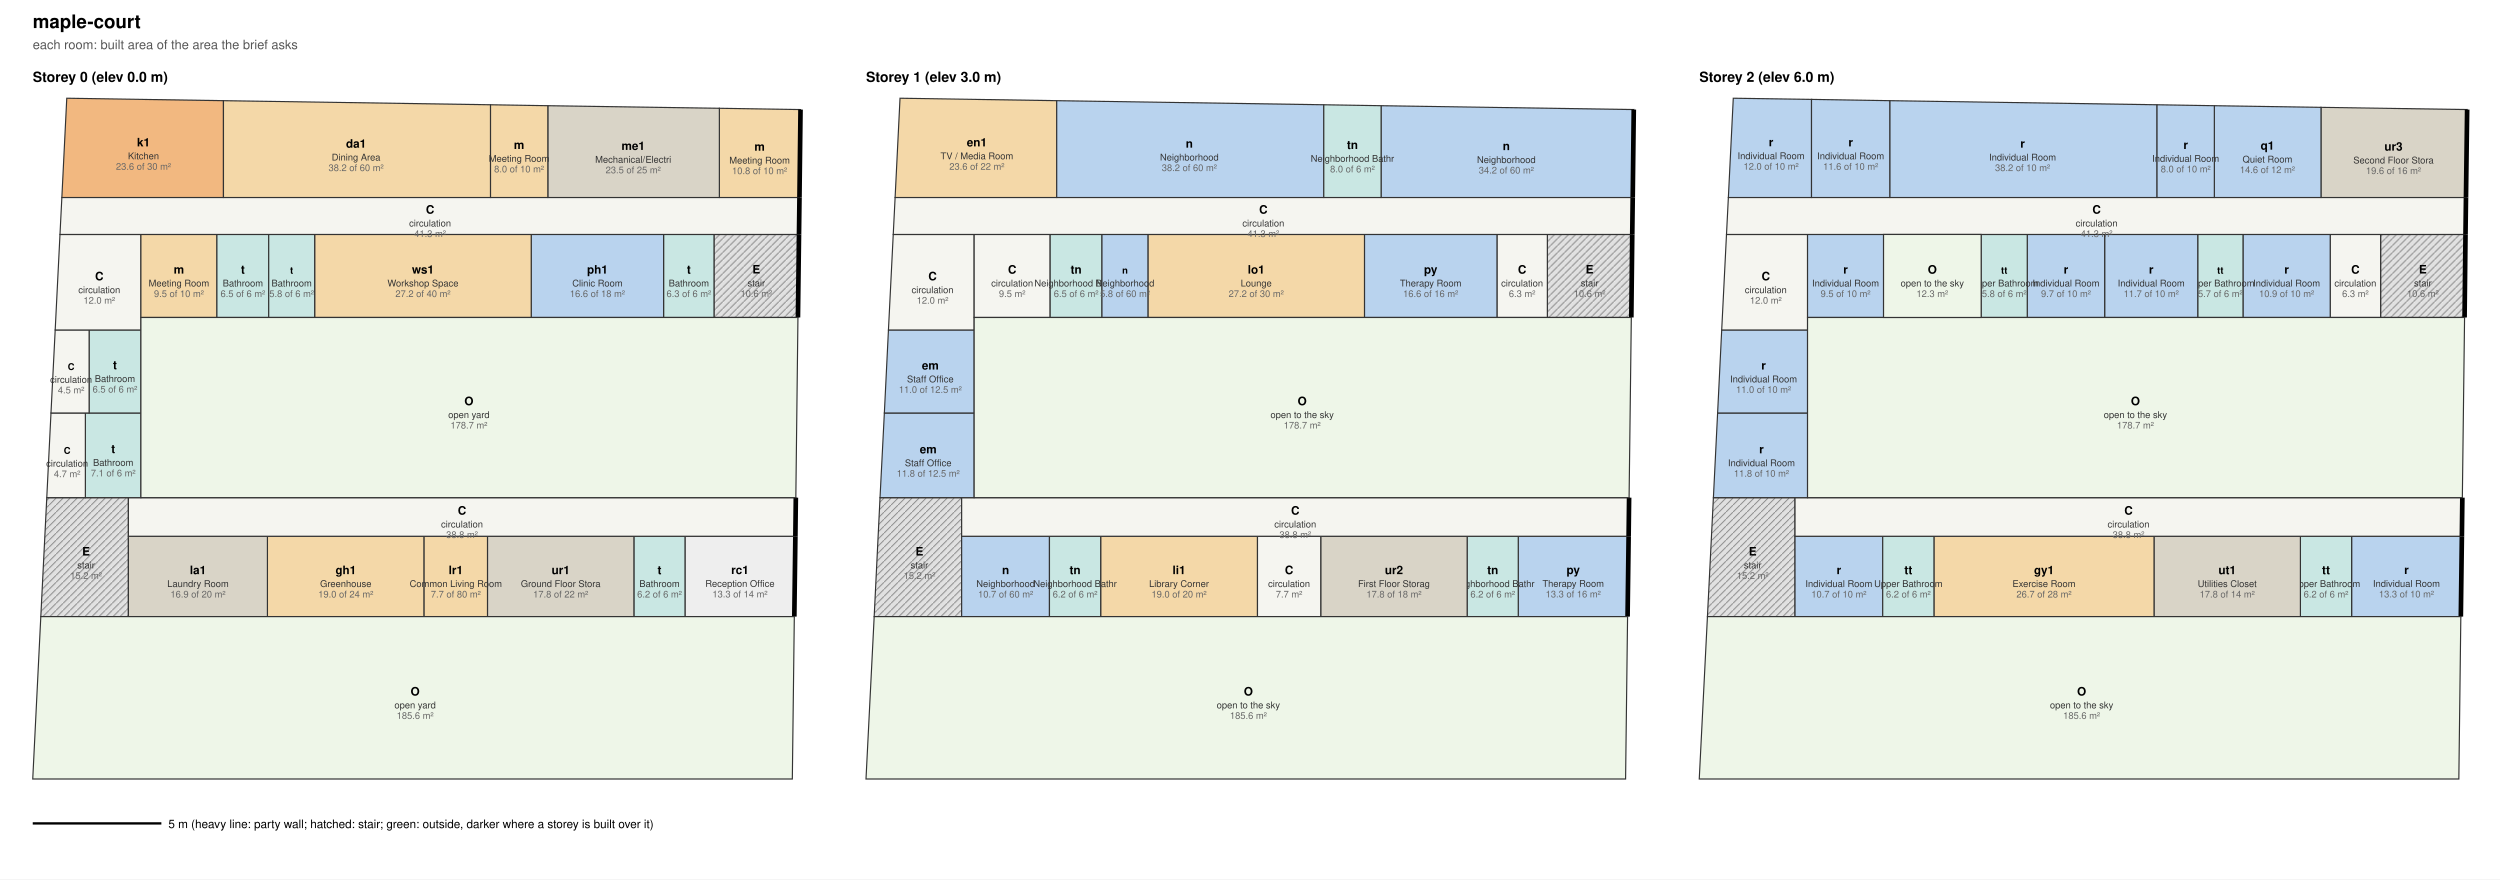
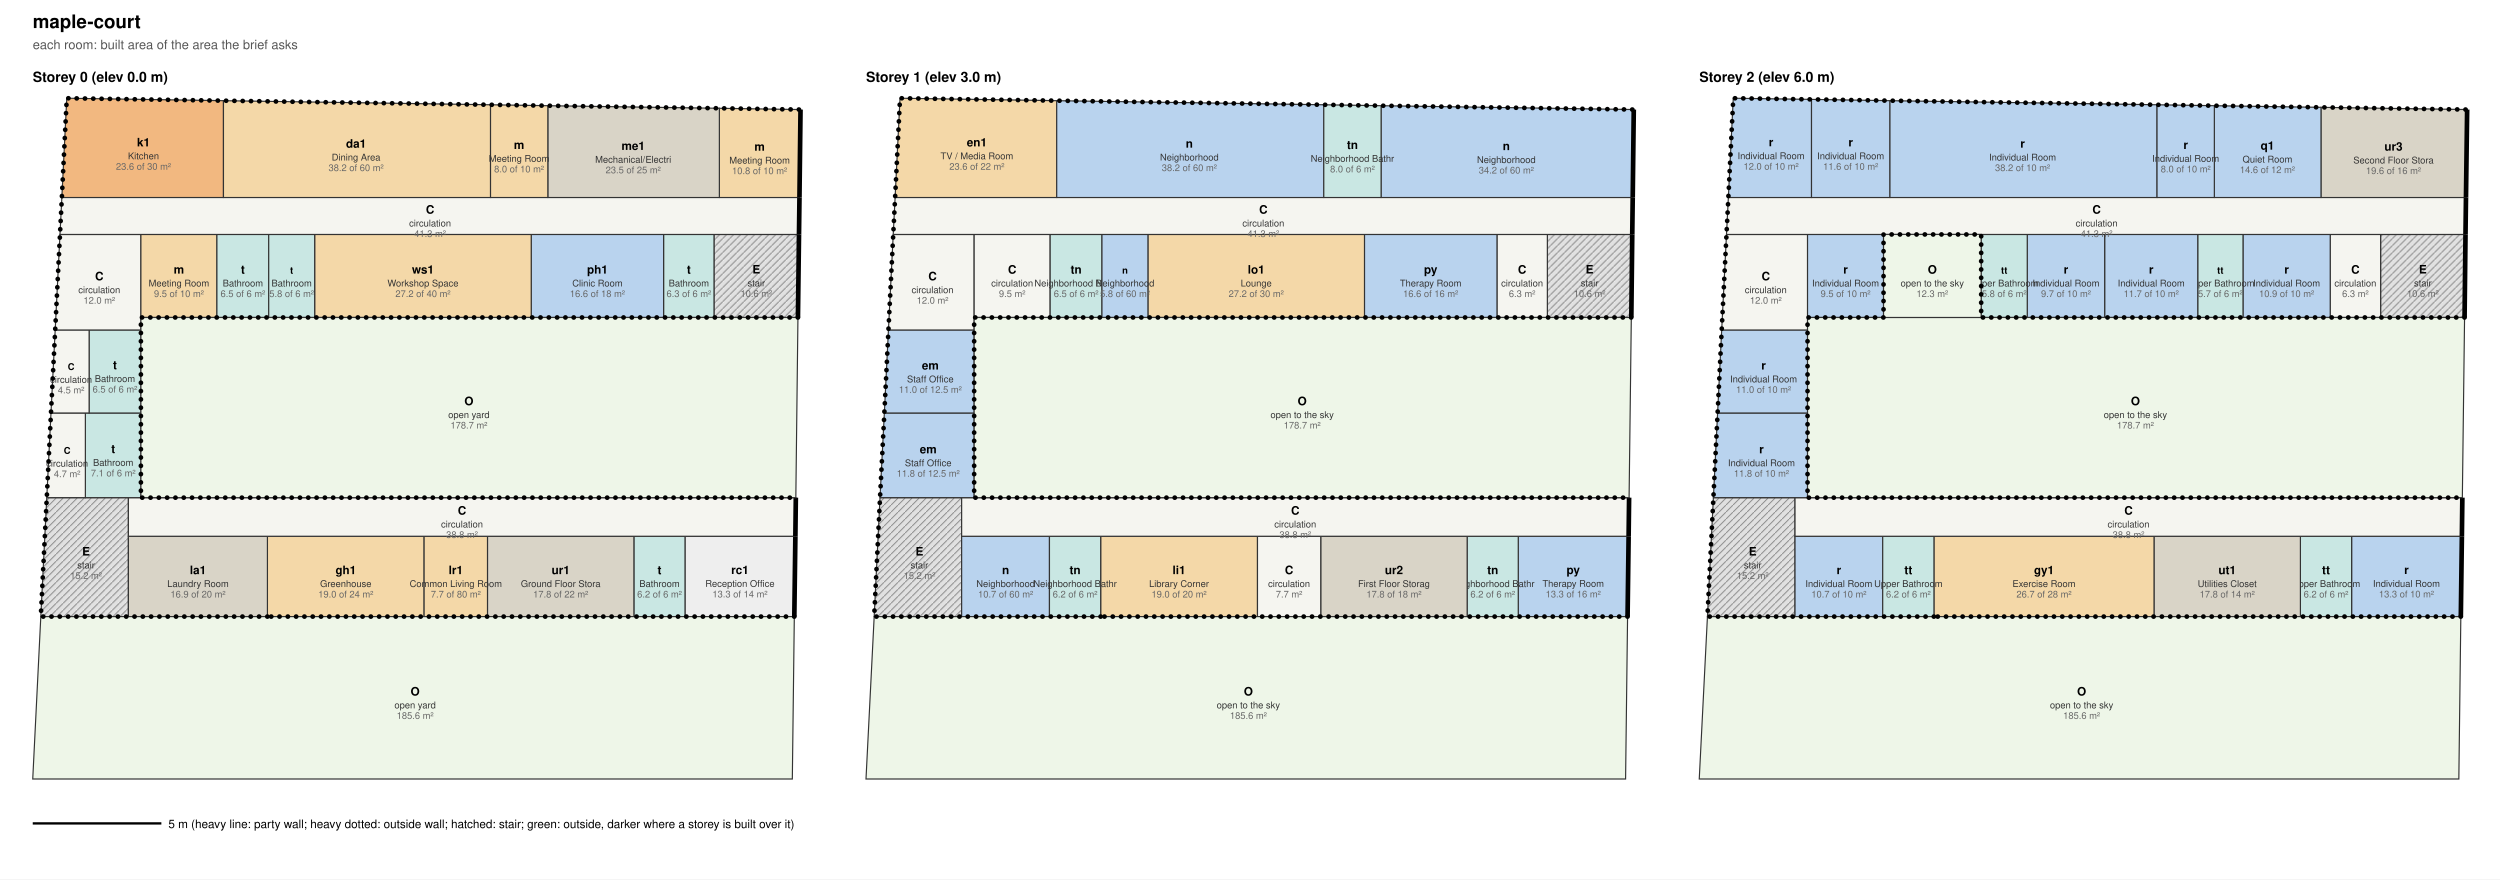
<svg xmlns="http://www.w3.org/2000/svg" width="2138" height="752" viewBox="0 0 2138 752" font-family="Helvetica, Arial, sans-serif">
  <defs>
    <pattern id="stair" width="6" height="6" patternUnits="userSpaceOnUse">
      <rect width="6" height="6" fill="#e0e0e0" />
      <path d="M0 6L6 0" stroke="#888" stroke-width="0.8" />
    </pattern>
  </defs>
  <rect width="100%" height="100%" fill="white" />
  <text x="28.0" y="24" font-size="16" font-weight="bold">maple-court</text>
  <text x="28.0" y="42" font-size="11" fill="#555">each room: built area of the area the brief asks</text>
  <text x="28.0" y="70.0" font-size="12" font-weight="bold">Storey 0 (elev 0.0 m)</text>
  <polygon points="34.9,527.3 109.8,527.3 109.8,425.6 40.0,425.6" fill="url(#stair)" stroke="#333" stroke-width="1" />
  <text x="73.6" y="475.1" font-size="10" text-anchor="middle" font-weight="bold">E</text>
  <text x="73.6" y="486.1" font-size="8" text-anchor="middle" fill="#333">stair</text>
  <text x="73.6" y="495.1" font-size="8" text-anchor="middle" fill="#666">15.2 m²</text>
  <polygon points="585.8,458.6 585.8,527.3 679.3,527.3 680.2,458.6" fill="#eeeeee" stroke="#333" stroke-width="1" />
  <line x1="679.3" y1="527.3" x2="680.2" y2="458.6" stroke="#000" stroke-width="4" />
  <text x="632.8" y="490.9" font-size="10" text-anchor="middle" font-weight="bold">rc1</text>
  <text x="632.8" y="501.9" font-size="8" text-anchor="middle" fill="#333">Reception Office</text>
  <text x="632.8" y="510.9" font-size="8" text-anchor="middle" fill="#666">13.3 of 14 m²</text>
  <polygon points="585.8,458.6 542.1,458.6 542.1,527.3 585.8,527.3" fill="#c9e7e3" stroke="#333" stroke-width="1" />
  <text x="564.0" y="491.0" font-size="10" text-anchor="middle" font-weight="bold">t</text>
  <text x="564.0" y="502.0" font-size="8" text-anchor="middle" fill="#333">Bathroom</text>
  <text x="564.0" y="511.0" font-size="8" text-anchor="middle" fill="#666">6.2 of 6 m²</text>
  <polygon points="542.1,458.6 416.9,458.6 416.9,527.3 542.1,527.3" fill="#d9d4c7" stroke="#333" stroke-width="1" />
  <text x="479.5" y="491.0" font-size="10" text-anchor="middle" font-weight="bold">ur1</text>
  <text x="479.5" y="502.0" font-size="8" text-anchor="middle" fill="#333">Ground Floor Stora</text>
  <text x="479.5" y="511.0" font-size="8" text-anchor="middle" fill="#666">17.8 of 22 m²</text>
  <polygon points="228.7,527.3 362.7,527.3 362.7,458.6 228.7,458.6" fill="#f4d8a8" stroke="#333" stroke-width="1" />
  <text x="295.7" y="491.0" font-size="10" text-anchor="middle" font-weight="bold">gh1</text>
  <text x="295.7" y="502.0" font-size="8" text-anchor="middle" fill="#333">Greenhouse</text>
  <text x="295.7" y="511.0" font-size="8" text-anchor="middle" fill="#666">19.0 of 24 m²</text>
  <polygon points="362.7,527.3 416.9,527.3 416.9,458.6 362.7,458.6" fill="#f4d8a8" stroke="#333" stroke-width="1" />
  <text x="389.8" y="491.0" font-size="10" text-anchor="middle" font-weight="bold">lr1</text>
  <text x="389.8" y="502.0" font-size="8" text-anchor="middle" fill="#333">Common Living Room</text>
  <text x="389.8" y="511.0" font-size="8" text-anchor="middle" fill="#666">7.7 of 80 m²</text>
  <polygon points="109.8,527.3 228.7,527.3 228.7,458.6 109.8,458.6" fill="#d9d4c7" stroke="#333" stroke-width="1" />
  <text x="169.3" y="491.0" font-size="10" text-anchor="middle" font-weight="bold">la1</text>
  <text x="169.3" y="502.0" font-size="8" text-anchor="middle" fill="#333">Laundry Room</text>
  <text x="169.3" y="511.0" font-size="8" text-anchor="middle" fill="#666">16.9 of 20 m²</text>
  <polygon points="680.2,458.6 680.6,425.6 109.8,425.6 109.8,458.6" fill="#f5f5f0" stroke="#333" stroke-width="1" />
  <line x1="680.2" y1="458.6" x2="680.6" y2="425.6" stroke="#000" stroke-width="4" />
  <text x="395.1" y="440.1" font-size="10" text-anchor="middle" font-weight="bold">C</text>
  <text x="395.1" y="451.1" font-size="8" text-anchor="middle" fill="#333">circulation</text>
  <text x="395.1" y="460.1" font-size="8" text-anchor="middle" fill="#666">38.8 m²</text>
  <polygon points="120.5,353.2 73.0,353.2 73.0,425.6 120.5,425.6" fill="#c9e7e3" stroke="#333" stroke-width="1" />
  <text x="96.8" y="387.4" font-size="10" text-anchor="middle" font-weight="bold">t</text>
  <text x="96.8" y="398.4" font-size="8" text-anchor="middle" fill="#333">Bathroom</text>
  <text x="96.8" y="407.4" font-size="8" text-anchor="middle" fill="#666">7.1 of 6 m²</text>
  <polygon points="73.0,353.2 43.6,353.2 40.0,425.6 73.0,425.6" fill="#f5f5f0" stroke="#333" stroke-width="1" />
  <text x="57.4" y="388.1" font-size="8" text-anchor="middle" font-weight="bold">C</text>
  <text x="57.4" y="399.1" font-size="8" text-anchor="middle" fill="#333">circulation</text>
  <text x="57.4" y="408.1" font-size="8" text-anchor="middle" fill="#666">4.7 m²</text>
  <polygon points="120.5,282.2 76.2,282.2 76.2,353.2 120.5,353.2" fill="#c9e7e3" stroke="#333" stroke-width="1" />
  <text x="98.3" y="315.7" font-size="10" text-anchor="middle" font-weight="bold">t</text>
  <text x="98.3" y="326.7" font-size="8" text-anchor="middle" fill="#333">Bathroom</text>
  <text x="98.3" y="335.7" font-size="8" text-anchor="middle" fill="#666">6.5 of 6 m²</text>
  <polygon points="76.2,282.2 47.2,282.2 43.6,353.2 76.2,353.2" fill="#f5f5f0" stroke="#333" stroke-width="1" />
  <text x="60.8" y="316.4" font-size="8" text-anchor="middle" font-weight="bold">C</text>
  <text x="60.8" y="327.4" font-size="8" text-anchor="middle" fill="#333">circulation</text>
  <text x="60.8" y="336.4" font-size="8" text-anchor="middle" fill="#666">4.5 m²</text>
  <polygon points="120.5,282.2 120.5,200.5 51.3,200.5 47.2,282.2" fill="#f5f5f0" stroke="#333" stroke-width="1" />
  <text x="84.9" y="239.7" font-size="10" text-anchor="middle" font-weight="bold">C</text>
  <text x="84.9" y="250.7" font-size="8" text-anchor="middle" fill="#333">circulation</text>
  <text x="84.9" y="259.7" font-size="8" text-anchor="middle" fill="#666">12.0 m²</text>
  <polygon points="683.3,200.5 610.6,200.5 610.6,271.5 682.4,271.5" fill="url(#stair)" stroke="#333" stroke-width="1" />
  <line x1="682.4" y1="271.5" x2="683.3" y2="200.5" stroke="#000" stroke-width="4" />
  <text x="646.8" y="233.9" font-size="10" text-anchor="middle" font-weight="bold">E</text>
  <text x="646.8" y="244.9" font-size="8" text-anchor="middle" fill="#333">stair</text>
  <text x="646.8" y="253.9" font-size="8" text-anchor="middle" fill="#666">10.6 m²</text>
  <polygon points="610.6,200.5 567.5,200.5 567.5,271.5 610.6,271.5" fill="#c9e7e3" stroke="#333" stroke-width="1" />
  <text x="589.1" y="234.0" font-size="10" text-anchor="middle" font-weight="bold">t</text>
  <text x="589.1" y="245.0" font-size="8" text-anchor="middle" fill="#333">Bathroom</text>
  <text x="589.1" y="254.0" font-size="8" text-anchor="middle" fill="#666">6.3 of 6 m²</text>
  <polygon points="567.5,200.5 454.3,200.5 454.3,271.5 567.5,271.5" fill="#b9d3ee" stroke="#333" stroke-width="1" />
  <text x="510.9" y="234.0" font-size="10" text-anchor="middle" font-weight="bold">ph1</text>
  <text x="510.9" y="245.0" font-size="8" text-anchor="middle" fill="#333">Clinic Room</text>
  <text x="510.9" y="254.0" font-size="8" text-anchor="middle" fill="#666">16.6 of 18 m²</text>
  <polygon points="454.3,200.5 269.1,200.5 269.1,271.5 454.3,271.5" fill="#f4d8a8" stroke="#333" stroke-width="1" />
  <text x="361.7" y="234.0" font-size="10" text-anchor="middle" font-weight="bold">ws1</text>
  <text x="361.7" y="245.0" font-size="8" text-anchor="middle" fill="#333">Workshop Space</text>
  <text x="361.7" y="254.0" font-size="8" text-anchor="middle" fill="#666">27.2 of 40 m²</text>
  <polygon points="120.5,271.5 185.5,271.5 185.5,200.5 120.5,200.5" fill="#f4d8a8" stroke="#333" stroke-width="1" />
  <text x="153.0" y="234.0" font-size="10" text-anchor="middle" font-weight="bold">m</text>
  <text x="153.0" y="245.0" font-size="8" text-anchor="middle" fill="#333">Meeting Room</text>
  <text x="153.0" y="254.0" font-size="8" text-anchor="middle" fill="#666">9.5 of 10 m²</text>
  <polygon points="185.5,271.5 229.8,271.5 229.8,200.5 185.5,200.5" fill="#c9e7e3" stroke="#333" stroke-width="1" />
  <text x="207.7" y="234.0" font-size="10" text-anchor="middle" font-weight="bold">t</text>
  <text x="207.7" y="245.0" font-size="8" text-anchor="middle" fill="#333">Bathroom</text>
  <text x="207.7" y="254.0" font-size="8" text-anchor="middle" fill="#666">6.5 of 6 m²</text>
  <polygon points="229.8,271.5 269.1,271.5 269.1,200.5 229.8,200.5" fill="#c9e7e3" stroke="#333" stroke-width="1" />
  <text x="249.4" y="234.0" font-size="8" text-anchor="middle" font-weight="bold">t</text>
  <text x="249.4" y="245.0" font-size="8" text-anchor="middle" fill="#333">Bathroom</text>
  <text x="249.4" y="254.0" font-size="8" text-anchor="middle" fill="#666">5.8 of 6 m²</text>
  <polygon points="683.3,200.5 683.7,168.9 52.9,168.9 51.3,200.5" fill="#f5f5f0" stroke="#333" stroke-width="1" />
  <line x1="683.3" y1="200.5" x2="683.7" y2="168.9" stroke="#000" stroke-width="4" />
  <text x="367.8" y="182.7" font-size="10" text-anchor="middle" font-weight="bold">C</text>
  <text x="367.8" y="193.7" font-size="8" text-anchor="middle" fill="#333">circulation</text>
  <text x="367.8" y="202.7" font-size="8" text-anchor="middle" fill="#666">41.3 m²</text>
  <polygon points="684.6,93.7 615.2,92.6 615.2,168.9 683.7,168.9" fill="#f4d8a8" stroke="#333" stroke-width="1" />
  <line x1="683.7" y1="168.9" x2="684.6" y2="93.7" stroke="#000" stroke-width="4" />
  <text x="649.6" y="128.9" font-size="10" text-anchor="middle" font-weight="bold">m</text>
  <text x="649.6" y="139.9" font-size="8" text-anchor="middle" fill="#333">Meeting Room</text>
  <text x="649.6" y="148.9" font-size="8" text-anchor="middle" fill="#666">10.8 of 10 m²</text>
  <polygon points="615.2,92.6 468.5,90.4 468.5,168.9 615.2,168.9" fill="#d9d4c7" stroke="#333" stroke-width="1" />
  <text x="541.5" y="128.2" font-size="10" text-anchor="middle" font-weight="bold">me1</text>
  <text x="541.5" y="139.2" font-size="8" text-anchor="middle" fill="#333">Mechanical/Electri</text>
  <text x="541.5" y="148.2" font-size="8" text-anchor="middle" fill="#666">23.5 of 25 m²</text>
  <polygon points="52.9,168.9 191.1,168.9 191.1,86.1 57.1,84.0" fill="#f2b880" stroke="#333" stroke-width="1" />
  <text x="122.7" y="125.2" font-size="10" text-anchor="middle" font-weight="bold">k1</text>
  <text x="122.7" y="136.2" font-size="8" text-anchor="middle" fill="#333">Kitchen</text>
  <text x="122.7" y="145.2" font-size="8" text-anchor="middle" fill="#666">23.6 of 30 m²</text>
  <polygon points="419.5,168.9 419.5,89.6 191.1,86.1 191.1,168.9" fill="#f4d8a8" stroke="#333" stroke-width="1" />
  <text x="304.5" y="126.3" font-size="10" text-anchor="middle" font-weight="bold">da1</text>
  <text x="304.5" y="137.3" font-size="8" text-anchor="middle" fill="#333">Dining Area</text>
  <text x="304.5" y="146.3" font-size="8" text-anchor="middle" fill="#666">38.2 of 60 m²</text>
  <polygon points="419.5,168.9 468.5,168.9 468.5,90.4 419.5,89.6" fill="#f4d8a8" stroke="#333" stroke-width="1" />
  <text x="443.9" y="127.4" font-size="10" text-anchor="middle" font-weight="bold">m</text>
  <text x="443.9" y="138.4" font-size="8" text-anchor="middle" fill="#333">Meeting Room</text>
  <text x="443.9" y="147.4" font-size="8" text-anchor="middle" fill="#666">8.0 of 10 m²</text>
  <polygon points="677.6,666.2 679.3,527.3 34.9,527.3 28.0,666.2" fill="#eef6e8" stroke="#333" stroke-width="1" />
  <text x="355.0" y="594.8" font-size="10" text-anchor="middle" font-weight="bold">O</text>
  <text x="355.0" y="605.8" font-size="8" text-anchor="middle" fill="#333">open yard</text>
  <text x="355.0" y="614.8" font-size="8" text-anchor="middle" fill="#666">185.6 m²</text>
  <polygon points="680.6,425.6 682.4,271.5 120.5,271.5 120.5,425.6" fill="#eef6e8" stroke="#333" stroke-width="1" />
  <text x="401.0" y="346.5" font-size="10" text-anchor="middle" font-weight="bold">O</text>
  <text x="401.0" y="357.5" font-size="8" text-anchor="middle" fill="#333">open yard</text>
  <text x="401.0" y="366.5" font-size="8" text-anchor="middle" fill="#666">178.7 m²</text>
+   <polyline points="228.7,527.3 109.8,527.3 34.9,527.3 40.0,425.6 43.6,353.2 47.2,282.2 51.3,200.5 52.9,168.9 57.1,84.0 191.1,86.1 419.5,89.6 468.5,90.4 615.2,92.6 684.6,93.7" fill="none" stroke="#000" stroke-width="4" stroke-dasharray="0.1 7" stroke-linecap="round" />
+   <polyline points="682.4,271.5 610.6,271.5 567.5,271.5 454.3,271.5 269.1,271.5 229.8,271.5 185.5,271.5 120.5,271.5 120.5,282.2 120.5,353.2 120.5,425.6 680.5,425.6" fill="none" stroke="#000" stroke-width="4" stroke-dasharray="0.1 7" stroke-linecap="round" />
+   <polyline points="679.3,527.3 585.8,527.3 542.1,527.3 416.9,527.3 362.7,527.3 228.7,527.3" fill="none" stroke="#000" stroke-width="4" stroke-dasharray="0.1 7" stroke-linecap="round" />
  <text x="740.617" y="70.0" font-size="12" font-weight="bold">Storey 1 (elev 3.0 m)</text>
  <polygon points="747.6,527.3 822.4,527.3 822.4,425.6 752.6,425.6" fill="url(#stair)" stroke="#333" stroke-width="1" />
  <text x="786.3" y="475.1" font-size="10" text-anchor="middle" font-weight="bold">E</text>
  <text x="786.3" y="486.1" font-size="8" text-anchor="middle" fill="#333">stair</text>
  <text x="786.3" y="495.1" font-size="8" text-anchor="middle" fill="#666">15.2 m²</text>
  <polygon points="1298.4,458.6 1298.4,527.3 1391.9,527.3 1392.8,458.6" fill="#b9d3ee" stroke="#333" stroke-width="1" />
  <line x1="1391.9" y1="527.3" x2="1392.8" y2="458.6" stroke="#000" stroke-width="4" />
  <text x="1345.4" y="490.9" font-size="10" text-anchor="middle" font-weight="bold">py</text>
  <text x="1345.4" y="501.9" font-size="8" text-anchor="middle" fill="#333">Therapy Room</text>
  <text x="1345.4" y="510.9" font-size="8" text-anchor="middle" fill="#666">13.3 of 16 m²</text>
  <polygon points="1298.4,458.6 1254.7,458.6 1254.7,527.3 1298.4,527.3" fill="#c9e7e3" stroke="#333" stroke-width="1" />
  <text x="1276.6" y="491.0" font-size="10" text-anchor="middle" font-weight="bold">tn</text>
  <text x="1276.6" y="502.0" font-size="8" text-anchor="middle" fill="#333">Neighborhood Bathr</text>
  <text x="1276.6" y="511.0" font-size="8" text-anchor="middle" fill="#666">6.2 of 6 m²</text>
  <polygon points="1254.7,458.6 1129.5,458.6 1129.5,527.3 1254.7,527.3" fill="#d9d4c7" stroke="#333" stroke-width="1" />
  <text x="1192.1" y="491.0" font-size="10" text-anchor="middle" font-weight="bold">ur2</text>
  <text x="1192.1" y="502.0" font-size="8" text-anchor="middle" fill="#333">First Floor Storag</text>
  <text x="1192.1" y="511.0" font-size="8" text-anchor="middle" fill="#666">17.8 of 18 m²</text>
  <polygon points="941.3,527.3 1075.4,527.3 1075.4,458.6 941.3,458.6" fill="#f4d8a8" stroke="#333" stroke-width="1" />
  <text x="1008.3" y="491.0" font-size="10" text-anchor="middle" font-weight="bold">li1</text>
  <text x="1008.3" y="502.0" font-size="8" text-anchor="middle" fill="#333">Library Corner</text>
  <text x="1008.3" y="511.0" font-size="8" text-anchor="middle" fill="#666">19.0 of 20 m²</text>
  <polygon points="1075.4,527.3 1129.5,527.3 1129.5,458.6 1075.4,458.6" fill="#f5f5f0" stroke="#333" stroke-width="1" />
  <text x="1102.4" y="491.0" font-size="10" text-anchor="middle" font-weight="bold">C</text>
  <text x="1102.4" y="502.0" font-size="8" text-anchor="middle" fill="#333">circulation</text>
  <text x="1102.4" y="511.0" font-size="8" text-anchor="middle" fill="#666">7.7 m²</text>
  <polygon points="822.4,527.3 897.5,527.3 897.5,458.6 822.4,458.6" fill="#b9d3ee" stroke="#333" stroke-width="1" />
  <text x="860.0" y="491.0" font-size="10" text-anchor="middle" font-weight="bold">n</text>
  <text x="860.0" y="502.0" font-size="8" text-anchor="middle" fill="#333">Neighborhood</text>
  <text x="860.0" y="511.0" font-size="8" text-anchor="middle" fill="#666">10.7 of 60 m²</text>
  <polygon points="897.5,527.3 941.3,527.3 941.3,458.6 897.5,458.6" fill="#c9e7e3" stroke="#333" stroke-width="1" />
  <text x="919.4" y="491.0" font-size="10" text-anchor="middle" font-weight="bold">tn</text>
  <text x="919.4" y="502.0" font-size="8" text-anchor="middle" fill="#333">Neighborhood Bathr</text>
  <text x="919.4" y="511.0" font-size="8" text-anchor="middle" fill="#666">6.2 of 6 m²</text>
  <polygon points="1392.8,458.6 1393.2,425.6 822.4,425.6 822.4,458.6" fill="#f5f5f0" stroke="#333" stroke-width="1" />
  <line x1="1392.8" y1="458.6" x2="1393.2" y2="425.6" stroke="#000" stroke-width="4" />
  <text x="1107.7" y="440.1" font-size="10" text-anchor="middle" font-weight="bold">C</text>
  <text x="1107.7" y="451.1" font-size="8" text-anchor="middle" fill="#333">circulation</text>
  <text x="1107.7" y="460.1" font-size="8" text-anchor="middle" fill="#666">38.8 m²</text>
  <polygon points="833.1,353.2 756.3,353.2 752.6,425.6 833.1,425.6" fill="#b9d3ee" stroke="#333" stroke-width="1" />
  <text x="793.8" y="387.7" font-size="10" text-anchor="middle" font-weight="bold">em</text>
  <text x="793.8" y="398.7" font-size="8" text-anchor="middle" fill="#333">Staff Office</text>
  <text x="793.8" y="407.7" font-size="8" text-anchor="middle" fill="#666">11.8 of 12.5 m²</text>
  <polygon points="833.1,282.2 759.8,282.2 756.3,353.2 833.1,353.2" fill="#b9d3ee" stroke="#333" stroke-width="1" />
  <text x="795.6" y="316.0" font-size="10" text-anchor="middle" font-weight="bold">em</text>
  <text x="795.6" y="327.0" font-size="8" text-anchor="middle" fill="#333">Staff Office</text>
  <text x="795.6" y="336.0" font-size="8" text-anchor="middle" fill="#666">11.0 of 12.5 m²</text>
  <polygon points="833.1,282.2 833.1,200.5 763.9,200.5 759.8,282.2" fill="#f5f5f0" stroke="#333" stroke-width="1" />
  <text x="797.5" y="239.7" font-size="10" text-anchor="middle" font-weight="bold">C</text>
  <text x="797.5" y="250.7" font-size="8" text-anchor="middle" fill="#333">circulation</text>
  <text x="797.5" y="259.7" font-size="8" text-anchor="middle" fill="#666">12.0 m²</text>
  <polygon points="1395.9,200.5 1323.3,200.5 1323.3,271.5 1395.1,271.5" fill="url(#stair)" stroke="#333" stroke-width="1" />
  <line x1="1395.1" y1="271.5" x2="1395.9" y2="200.5" stroke="#000" stroke-width="4" />
  <text x="1359.4" y="233.9" font-size="10" text-anchor="middle" font-weight="bold">E</text>
  <text x="1359.4" y="244.9" font-size="8" text-anchor="middle" fill="#333">stair</text>
  <text x="1359.4" y="253.9" font-size="8" text-anchor="middle" fill="#666">10.6 m²</text>
  <polygon points="1323.3,200.5 1280.2,200.5 1280.2,271.5 1323.3,271.5" fill="#f5f5f0" stroke="#333" stroke-width="1" />
  <text x="1301.7" y="234.0" font-size="10" text-anchor="middle" font-weight="bold">C</text>
  <text x="1301.7" y="245.0" font-size="8" text-anchor="middle" fill="#333">circulation</text>
  <text x="1301.7" y="254.0" font-size="8" text-anchor="middle" fill="#666">6.3 m²</text>
  <polygon points="1280.2,200.5 1166.9,200.5 1166.9,271.5 1280.2,271.5" fill="#b9d3ee" stroke="#333" stroke-width="1" />
  <text x="1223.5" y="234.0" font-size="10" text-anchor="middle" font-weight="bold">py</text>
  <text x="1223.5" y="245.0" font-size="8" text-anchor="middle" fill="#333">Therapy Room</text>
  <text x="1223.5" y="254.0" font-size="8" text-anchor="middle" fill="#666">16.6 of 16 m²</text>
  <polygon points="1166.9,200.5 981.7,200.5 981.7,271.5 1166.9,271.5" fill="#f4d8a8" stroke="#333" stroke-width="1" />
  <text x="1074.3" y="234.0" font-size="10" text-anchor="middle" font-weight="bold">lo1</text>
  <text x="1074.3" y="245.0" font-size="8" text-anchor="middle" fill="#333">Lounge</text>
  <text x="1074.3" y="254.0" font-size="8" text-anchor="middle" fill="#666">27.2 of 30 m²</text>
  <polygon points="833.1,271.5 898.1,271.5 898.1,200.5 833.1,200.5" fill="#f5f5f0" stroke="#333" stroke-width="1" />
  <text x="865.6" y="234.0" font-size="10" text-anchor="middle" font-weight="bold">C</text>
  <text x="865.6" y="245.0" font-size="8" text-anchor="middle" fill="#333">circulation</text>
  <text x="865.6" y="254.0" font-size="8" text-anchor="middle" fill="#666">9.5 m²</text>
  <polygon points="898.1,271.5 942.4,271.5 942.4,200.5 898.1,200.5" fill="#c9e7e3" stroke="#333" stroke-width="1" />
  <text x="920.3" y="234.0" font-size="10" text-anchor="middle" font-weight="bold">tn</text>
  <text x="920.3" y="245.0" font-size="8" text-anchor="middle" fill="#333">Neighborhood Bathr</text>
  <text x="920.3" y="254.0" font-size="8" text-anchor="middle" fill="#666">6.5 of 6 m²</text>
  <polygon points="942.4,271.5 981.7,271.5 981.7,200.5 942.4,200.5" fill="#b9d3ee" stroke="#333" stroke-width="1" />
  <text x="962.1" y="234.0" font-size="8" text-anchor="middle" font-weight="bold">n</text>
  <text x="962.1" y="245.0" font-size="8" text-anchor="middle" fill="#333">Neighborhood</text>
  <text x="962.1" y="254.0" font-size="8" text-anchor="middle" fill="#666">5.8 of 60 m²</text>
  <polygon points="1395.9,200.5 1396.3,168.9 765.5,168.9 763.9,200.5" fill="#f5f5f0" stroke="#333" stroke-width="1" />
  <line x1="1395.9" y1="200.5" x2="1396.3" y2="168.9" stroke="#000" stroke-width="4" />
  <text x="1080.4" y="182.7" font-size="10" text-anchor="middle" font-weight="bold">C</text>
  <text x="1080.4" y="193.7" font-size="8" text-anchor="middle" fill="#333">circulation</text>
  <text x="1080.4" y="202.7" font-size="8" text-anchor="middle" fill="#666">41.3 m²</text>
  <polygon points="1397.2,93.7 1181.1,90.4 1181.1,168.9 1396.3,168.9" fill="#b9d3ee" stroke="#333" stroke-width="1" />
  <line x1="1396.3" y1="168.9" x2="1397.2" y2="93.7" stroke="#000" stroke-width="4" />
  <text x="1288.2" y="128.4" font-size="10" text-anchor="middle" font-weight="bold">n</text>
  <text x="1288.2" y="139.4" font-size="8" text-anchor="middle" fill="#333">Neighborhood</text>
  <text x="1288.2" y="148.4" font-size="8" text-anchor="middle" fill="#666">34.2 of 60 m²</text>
  <polygon points="765.5,168.9 903.7,168.9 903.7,86.1 769.7,84.0" fill="#f4d8a8" stroke="#333" stroke-width="1" />
  <text x="835.4" y="125.2" font-size="10" text-anchor="middle" font-weight="bold">en1</text>
  <text x="835.4" y="136.2" font-size="8" text-anchor="middle" fill="#333">TV / Media Room</text>
  <text x="835.4" y="145.2" font-size="8" text-anchor="middle" fill="#666">23.6 of 22 m²</text>
  <polygon points="1132.1,168.9 1132.1,89.6 903.7,86.1 903.7,168.9" fill="#b9d3ee" stroke="#333" stroke-width="1" />
  <text x="1017.1" y="126.3" font-size="10" text-anchor="middle" font-weight="bold">n</text>
  <text x="1017.1" y="137.3" font-size="8" text-anchor="middle" fill="#333">Neighborhood</text>
  <text x="1017.1" y="146.3" font-size="8" text-anchor="middle" fill="#666">38.2 of 60 m²</text>
  <polygon points="1132.1,168.9 1181.1,168.9 1181.1,90.4 1132.1,89.6" fill="#c9e7e3" stroke="#333" stroke-width="1" />
  <text x="1156.6" y="127.4" font-size="10" text-anchor="middle" font-weight="bold">tn</text>
  <text x="1156.6" y="138.4" font-size="8" text-anchor="middle" fill="#333">Neighborhood Bathr</text>
  <text x="1156.6" y="147.4" font-size="8" text-anchor="middle" fill="#666">8.0 of 6 m²</text>
  <polygon points="1390.2,666.2 1391.9,527.3 747.6,527.3 740.6,666.2" fill="#eef6e8" stroke="#333" stroke-width="1" />
  <text x="1067.6" y="594.8" font-size="10" text-anchor="middle" font-weight="bold">O</text>
  <text x="1067.6" y="605.8" font-size="8" text-anchor="middle" fill="#333">open to the sky</text>
  <text x="1067.6" y="614.8" font-size="8" text-anchor="middle" fill="#666">185.6 m²</text>
  <polygon points="1393.2,425.6 1395.1,271.5 833.1,271.5 833.1,425.6" fill="#eef6e8" stroke="#333" stroke-width="1" />
  <text x="1113.6" y="346.5" font-size="10" text-anchor="middle" font-weight="bold">O</text>
  <text x="1113.6" y="357.5" font-size="8" text-anchor="middle" fill="#333">open to the sky</text>
  <text x="1113.6" y="366.5" font-size="8" text-anchor="middle" fill="#666">178.7 m²</text>
+   <polyline points="941.3,527.3 897.5,527.3 822.4,527.3 747.6,527.3 752.6,425.6 756.3,353.2 759.8,282.2 763.9,200.5 765.5,168.9 769.7,84.0 903.7,86.1 1132.1,89.6 1181.1,90.4 1397.2,93.7" fill="none" stroke="#000" stroke-width="4" stroke-dasharray="0.1 7" stroke-linecap="round" />
+   <polyline points="1395.0,271.5 1323.3,271.5 1280.2,271.5 1166.9,271.5 981.7,271.5 942.4,271.5 898.1,271.5 833.1,271.5 833.1,282.2 833.1,353.2 833.1,425.6 1393.1,425.6" fill="none" stroke="#000" stroke-width="4" stroke-dasharray="0.1 7" stroke-linecap="round" />
+   <polyline points="1391.9,527.3 1298.4,527.3 1254.7,527.3 1129.5,527.3 1075.4,527.3 941.3,527.3" fill="none" stroke="#000" stroke-width="4" stroke-dasharray="0.1 7" stroke-linecap="round" />
  <text x="1453.234" y="70.0" font-size="12" font-weight="bold">Storey 2 (elev 6.0 m)</text>
  <polygon points="1460.2,527.3 1535.1,527.3 1535.1,425.6 1465.3,425.6" fill="url(#stair)" stroke="#333" stroke-width="1" />
  <text x="1498.9" y="475.1" font-size="10" text-anchor="middle" font-weight="bold">E</text>
  <text x="1498.9" y="486.1" font-size="8" text-anchor="middle" fill="#333">stair</text>
  <text x="1498.9" y="495.1" font-size="8" text-anchor="middle" fill="#666">15.2 m²</text>
  <polygon points="2011.1,458.6 2011.1,527.3 2104.5,527.3 2105.4,458.6" fill="#b9d3ee" stroke="#333" stroke-width="1" />
  <line x1="2104.5" y1="527.3" x2="2105.4" y2="458.6" stroke="#000" stroke-width="4" />
  <text x="2058.0" y="490.9" font-size="10" text-anchor="middle" font-weight="bold">r</text>
  <text x="2058.0" y="501.9" font-size="8" text-anchor="middle" fill="#333">Individual Room</text>
  <text x="2058.0" y="510.9" font-size="8" text-anchor="middle" fill="#666">13.3 of 10 m²</text>
  <polygon points="2011.1,458.6 1967.3,458.6 1967.3,527.3 2011.1,527.3" fill="#c9e7e3" stroke="#333" stroke-width="1" />
  <text x="1989.2" y="491.0" font-size="10" text-anchor="middle" font-weight="bold">tt</text>
  <text x="1989.2" y="502.0" font-size="8" text-anchor="middle" fill="#333">Upper Bathroom</text>
  <text x="1989.2" y="511.0" font-size="8" text-anchor="middle" fill="#666">6.2 of 6 m²</text>
  <polygon points="1967.3,458.6 1842.1,458.6 1842.1,527.3 1967.3,527.3" fill="#d9d4c7" stroke="#333" stroke-width="1" />
  <text x="1904.7" y="491.0" font-size="10" text-anchor="middle" font-weight="bold">ut1</text>
  <text x="1904.7" y="502.0" font-size="8" text-anchor="middle" fill="#333">Utilities Closet</text>
  <text x="1904.7" y="511.0" font-size="8" text-anchor="middle" fill="#666">17.8 of 14 m²</text>
  <polygon points="1653.9,527.3 1842.1,527.3 1842.1,458.6 1653.9,458.6" fill="#f4d8a8" stroke="#333" stroke-width="1" />
  <text x="1748.0" y="491.0" font-size="10" text-anchor="middle" font-weight="bold">gy1</text>
  <text x="1748.0" y="502.0" font-size="8" text-anchor="middle" fill="#333">Exercise Room</text>
  <text x="1748.0" y="511.0" font-size="8" text-anchor="middle" fill="#666">26.7 of 28 m²</text>
  <polygon points="1535.1,527.3 1610.1,527.3 1610.1,458.6 1535.1,458.6" fill="#b9d3ee" stroke="#333" stroke-width="1" />
  <text x="1572.6" y="491.0" font-size="10" text-anchor="middle" font-weight="bold">r</text>
  <text x="1572.6" y="502.0" font-size="8" text-anchor="middle" fill="#333">Individual Room</text>
  <text x="1572.6" y="511.0" font-size="8" text-anchor="middle" fill="#666">10.7 of 10 m²</text>
  <polygon points="1610.1,527.3 1653.9,527.3 1653.9,458.6 1610.1,458.6" fill="#c9e7e3" stroke="#333" stroke-width="1" />
  <text x="1632.0" y="491.0" font-size="10" text-anchor="middle" font-weight="bold">tt</text>
  <text x="1632.0" y="502.0" font-size="8" text-anchor="middle" fill="#333">Upper Bathroom</text>
  <text x="1632.0" y="511.0" font-size="8" text-anchor="middle" fill="#666">6.2 of 6 m²</text>
  <polygon points="2105.4,458.6 2105.8,425.6 1535.1,425.6 1535.1,458.6" fill="#f5f5f0" stroke="#333" stroke-width="1" />
  <line x1="2105.4" y1="458.6" x2="2105.8" y2="425.6" stroke="#000" stroke-width="4" />
  <text x="1820.3" y="440.1" font-size="10" text-anchor="middle" font-weight="bold">C</text>
  <text x="1820.3" y="451.1" font-size="8" text-anchor="middle" fill="#333">circulation</text>
  <text x="1820.3" y="460.1" font-size="8" text-anchor="middle" fill="#666">38.8 m²</text>
  <polygon points="1545.8,353.2 1468.9,353.2 1465.3,425.6 1545.8,425.6" fill="#b9d3ee" stroke="#333" stroke-width="1" />
  <text x="1506.4" y="387.7" font-size="10" text-anchor="middle" font-weight="bold">r</text>
  <text x="1506.4" y="398.7" font-size="8" text-anchor="middle" fill="#333">Individual Room</text>
  <text x="1506.4" y="407.7" font-size="8" text-anchor="middle" fill="#666">11.8 of 10 m²</text>
  <polygon points="1545.8,282.2 1472.4,282.2 1468.9,353.2 1545.8,353.2" fill="#b9d3ee" stroke="#333" stroke-width="1" />
  <text x="1508.2" y="316.0" font-size="10" text-anchor="middle" font-weight="bold">r</text>
  <text x="1508.2" y="327.0" font-size="8" text-anchor="middle" fill="#333">Individual Room</text>
  <text x="1508.2" y="336.0" font-size="8" text-anchor="middle" fill="#666">11.0 of 10 m²</text>
  <polygon points="1545.8,282.2 1545.8,200.5 1476.5,200.5 1472.4,282.2" fill="#f5f5f0" stroke="#333" stroke-width="1" />
  <text x="1510.1" y="239.7" font-size="10" text-anchor="middle" font-weight="bold">C</text>
  <text x="1510.1" y="250.7" font-size="8" text-anchor="middle" fill="#333">circulation</text>
  <text x="1510.1" y="259.7" font-size="8" text-anchor="middle" fill="#666">12.0 m²</text>
  <polygon points="2108.5,200.5 2035.9,200.5 2035.9,271.5 2107.7,271.5" fill="url(#stair)" stroke="#333" stroke-width="1" />
  <line x1="2107.7" y1="271.5" x2="2108.5" y2="200.5" stroke="#000" stroke-width="4" />
  <text x="2072.0" y="233.9" font-size="10" text-anchor="middle" font-weight="bold">E</text>
  <text x="2072.0" y="244.9" font-size="8" text-anchor="middle" fill="#333">stair</text>
  <text x="2072.0" y="253.9" font-size="8" text-anchor="middle" fill="#666">10.6 m²</text>
  <polygon points="2035.9,200.5 1992.8,200.5 1992.8,271.5 2035.9,271.5" fill="#f5f5f0" stroke="#333" stroke-width="1" />
  <text x="2014.3" y="234.0" font-size="10" text-anchor="middle" font-weight="bold">C</text>
  <text x="2014.3" y="245.0" font-size="8" text-anchor="middle" fill="#333">circulation</text>
  <text x="2014.3" y="254.0" font-size="8" text-anchor="middle" fill="#666">6.3 m²</text>
  <polygon points="1992.8,200.5 1918.2,200.5 1918.2,271.5 1992.8,271.5" fill="#b9d3ee" stroke="#333" stroke-width="1" />
  <text x="1955.5" y="234.0" font-size="10" text-anchor="middle" font-weight="bold">r</text>
  <text x="1955.5" y="245.0" font-size="8" text-anchor="middle" fill="#333">Individual Room</text>
  <text x="1955.5" y="254.0" font-size="8" text-anchor="middle" fill="#666">10.9 of 10 m²</text>
  <polygon points="1918.2,200.5 1879.5,200.5 1879.5,271.5 1918.2,271.5" fill="#c9e7e3" stroke="#333" stroke-width="1" />
  <text x="1898.8" y="234.0" font-size="8" text-anchor="middle" font-weight="bold">tt</text>
  <text x="1898.8" y="245.0" font-size="8" text-anchor="middle" fill="#333">Upper Bathroom</text>
  <text x="1898.8" y="254.0" font-size="8" text-anchor="middle" fill="#666">5.7 of 6 m²</text>
  <polygon points="1879.5,200.5 1799.9,200.5 1799.9,271.5 1879.5,271.5" fill="#b9d3ee" stroke="#333" stroke-width="1" />
  <text x="1839.7" y="234.0" font-size="10" text-anchor="middle" font-weight="bold">r</text>
  <text x="1839.7" y="245.0" font-size="8" text-anchor="middle" fill="#333">Individual Room</text>
  <text x="1839.7" y="254.0" font-size="8" text-anchor="middle" fill="#666">11.7 of 10 m²</text>
  <polygon points="1799.9,200.5 1733.7,200.5 1733.7,271.5 1799.9,271.5" fill="#b9d3ee" stroke="#333" stroke-width="1" />
  <text x="1766.8" y="234.0" font-size="10" text-anchor="middle" font-weight="bold">r</text>
  <text x="1766.8" y="245.0" font-size="8" text-anchor="middle" fill="#333">Individual Room</text>
  <text x="1766.8" y="254.0" font-size="8" text-anchor="middle" fill="#666">9.7 of 10 m²</text>
  <polygon points="1733.7,200.5 1694.3,200.5 1694.3,271.5 1733.7,271.5" fill="#c9e7e3" stroke="#333" stroke-width="1" />
  <text x="1714.0" y="234.0" font-size="8" text-anchor="middle" font-weight="bold">tt</text>
  <text x="1714.0" y="245.0" font-size="8" text-anchor="middle" fill="#333">Upper Bathroom</text>
  <text x="1714.0" y="254.0" font-size="8" text-anchor="middle" fill="#666">5.8 of 6 m²</text>
  <polygon points="1545.8,271.5 1610.8,271.5 1610.8,200.5 1545.8,200.5" fill="#b9d3ee" stroke="#333" stroke-width="1" />
  <text x="1578.3" y="234.0" font-size="10" text-anchor="middle" font-weight="bold">r</text>
  <text x="1578.3" y="245.0" font-size="8" text-anchor="middle" fill="#333">Individual Room</text>
  <text x="1578.3" y="254.0" font-size="8" text-anchor="middle" fill="#666">9.5 of 10 m²</text>
  <polygon points="2108.5,200.5 2108.9,168.9 1478.1,168.9 1476.5,200.5" fill="#f5f5f0" stroke="#333" stroke-width="1" />
  <line x1="2108.5" y1="200.5" x2="2108.9" y2="168.9" stroke="#000" stroke-width="4" />
  <text x="1793.0" y="182.7" font-size="10" text-anchor="middle" font-weight="bold">C</text>
  <text x="1793.0" y="193.7" font-size="8" text-anchor="middle" fill="#333">circulation</text>
  <text x="1793.0" y="202.7" font-size="8" text-anchor="middle" fill="#666">41.3 m²</text>
  <polygon points="2109.9,93.7 1984.9,91.8 1984.9,168.9 2108.9,168.9" fill="#d9d4c7" stroke="#333" stroke-width="1" />
  <line x1="2108.9" y1="168.9" x2="2109.9" y2="93.7" stroke="#000" stroke-width="4" />
  <text x="2046.9" y="128.8" font-size="10" text-anchor="middle" font-weight="bold">ur3</text>
  <text x="2046.9" y="139.8" font-size="8" text-anchor="middle" fill="#333">Second Floor Stora</text>
  <text x="2046.9" y="148.8" font-size="8" text-anchor="middle" fill="#666">19.6 of 16 m²</text>
  <polygon points="1984.9,91.8 1893.7,90.4 1893.7,168.9 1984.9,168.9" fill="#b9d3ee" stroke="#333" stroke-width="1" />
  <text x="1939.1" y="128.0" font-size="10" text-anchor="middle" font-weight="bold">q1</text>
  <text x="1939.1" y="139.0" font-size="8" text-anchor="middle" fill="#333">Quiet Room</text>
  <text x="1939.1" y="148.0" font-size="8" text-anchor="middle" fill="#666">14.6 of 12 m²</text>
  <polygon points="1478.1,168.9 1549.2,168.9 1549.2,85.0 1482.3,84.0" fill="#b9d3ee" stroke="#333" stroke-width="1" />
  <text x="1514.6" y="125.1" font-size="10" text-anchor="middle" font-weight="bold">r</text>
  <text x="1514.6" y="136.1" font-size="8" text-anchor="middle" fill="#333">Individual Room</text>
  <text x="1514.6" y="145.1" font-size="8" text-anchor="middle" fill="#666">12.0 of 10 m²</text>
  <polygon points="1549.2,168.9 1616.3,168.9 1616.3,86.1 1549.2,85.0" fill="#b9d3ee" stroke="#333" stroke-width="1" />
  <text x="1582.7" y="125.2" font-size="10" text-anchor="middle" font-weight="bold">r</text>
  <text x="1582.7" y="136.2" font-size="8" text-anchor="middle" fill="#333">Individual Room</text>
  <text x="1582.7" y="145.2" font-size="8" text-anchor="middle" fill="#666">11.6 of 10 m²</text>
  <polygon points="1844.7,168.9 1844.7,89.6 1616.3,86.1 1616.3,168.9" fill="#b9d3ee" stroke="#333" stroke-width="1" />
  <text x="1729.7" y="126.3" font-size="10" text-anchor="middle" font-weight="bold">r</text>
  <text x="1729.7" y="137.3" font-size="8" text-anchor="middle" fill="#333">Individual Room</text>
  <text x="1729.7" y="146.3" font-size="8" text-anchor="middle" fill="#666">38.2 of 10 m²</text>
  <polygon points="1844.7,168.9 1893.7,168.9 1893.7,90.4 1844.7,89.6" fill="#b9d3ee" stroke="#333" stroke-width="1" />
  <text x="1869.2" y="127.4" font-size="10" text-anchor="middle" font-weight="bold">r</text>
  <text x="1869.2" y="138.4" font-size="8" text-anchor="middle" fill="#333">Individual Room</text>
  <text x="1869.2" y="147.4" font-size="8" text-anchor="middle" fill="#666">8.0 of 10 m²</text>
  <polygon points="2102.8,666.2 2104.5,527.3 1460.2,527.3 1453.2,666.2" fill="#eef6e8" stroke="#333" stroke-width="1" />
  <text x="1780.2" y="594.8" font-size="10" text-anchor="middle" font-weight="bold">O</text>
  <text x="1780.2" y="605.8" font-size="8" text-anchor="middle" fill="#333">open to the sky</text>
  <text x="1780.2" y="614.8" font-size="8" text-anchor="middle" fill="#666">185.6 m²</text>
  <polygon points="2105.8,425.6 2107.7,271.5 1545.8,271.5 1545.8,425.6" fill="#eef6e8" stroke="#333" stroke-width="1" />
  <text x="1826.2" y="346.5" font-size="10" text-anchor="middle" font-weight="bold">O</text>
  <text x="1826.2" y="357.5" font-size="8" text-anchor="middle" fill="#333">open to the sky</text>
  <text x="1826.2" y="366.5" font-size="8" text-anchor="middle" fill="#666">178.7 m²</text>
  <polygon points="1610.8,271.5 1694.3,271.5 1694.3,200.5 1610.8,200.5" fill="#eef6e8" stroke="#333" stroke-width="1" />
  <text x="1652.5" y="234.0" font-size="10" text-anchor="middle" font-weight="bold">O</text>
  <text x="1652.5" y="245.0" font-size="8" text-anchor="middle" fill="#333">open to the sky</text>
  <text x="1652.5" y="254.0" font-size="8" text-anchor="middle" fill="#666">12.3 m²</text>
+   <polyline points="1653.9,527.3 1610.1,527.3 1535.1,527.3 1460.2,527.3 1465.3,425.6 1468.9,353.2 1472.4,282.2 1476.5,200.5 1478.1,168.9 1482.3,84.0 1549.2,85.0 1616.3,86.1 1844.7,89.6 1893.7,90.4 1984.9,91.8 2109.8,93.7" fill="none" stroke="#000" stroke-width="4" stroke-dasharray="0.1 7" stroke-linecap="round" />
+   <polyline points="2107.7,271.5 2035.9,271.5 1992.8,271.5 1918.2,271.5 1879.5,271.5 1799.9,271.5 1733.7,271.5 1694.3,271.5 1694.3,200.5 1610.8,200.5 1610.8,271.5 1545.8,271.5 1545.8,282.2 1545.8,353.2 1545.8,425.6 2105.8,425.6" fill="none" stroke="#000" stroke-width="4" stroke-dasharray="0.1 7" stroke-linecap="round" />
+   <polyline points="2104.5,527.3 2011.1,527.3 1967.3,527.3 1842.1,527.3 1653.9,527.3" fill="none" stroke="#000" stroke-width="4" stroke-dasharray="0.1 7" stroke-linecap="round" />
  <line x1="28.0" y1="704.177" x2="138.0" y2="704.177" stroke="#000" stroke-width="2" />
-   <text x="144.0" y="708.177" font-size="10">5 m (heavy line: party wall; hatched: stair; green: outside, darker where a storey is built over it)</text>
+   <text x="144.0" y="708.177" font-size="10">5 m (heavy line: party wall; heavy dotted: outside wall; hatched: stair; green: outside, darker where a storey is built over it)</text>
</svg>
